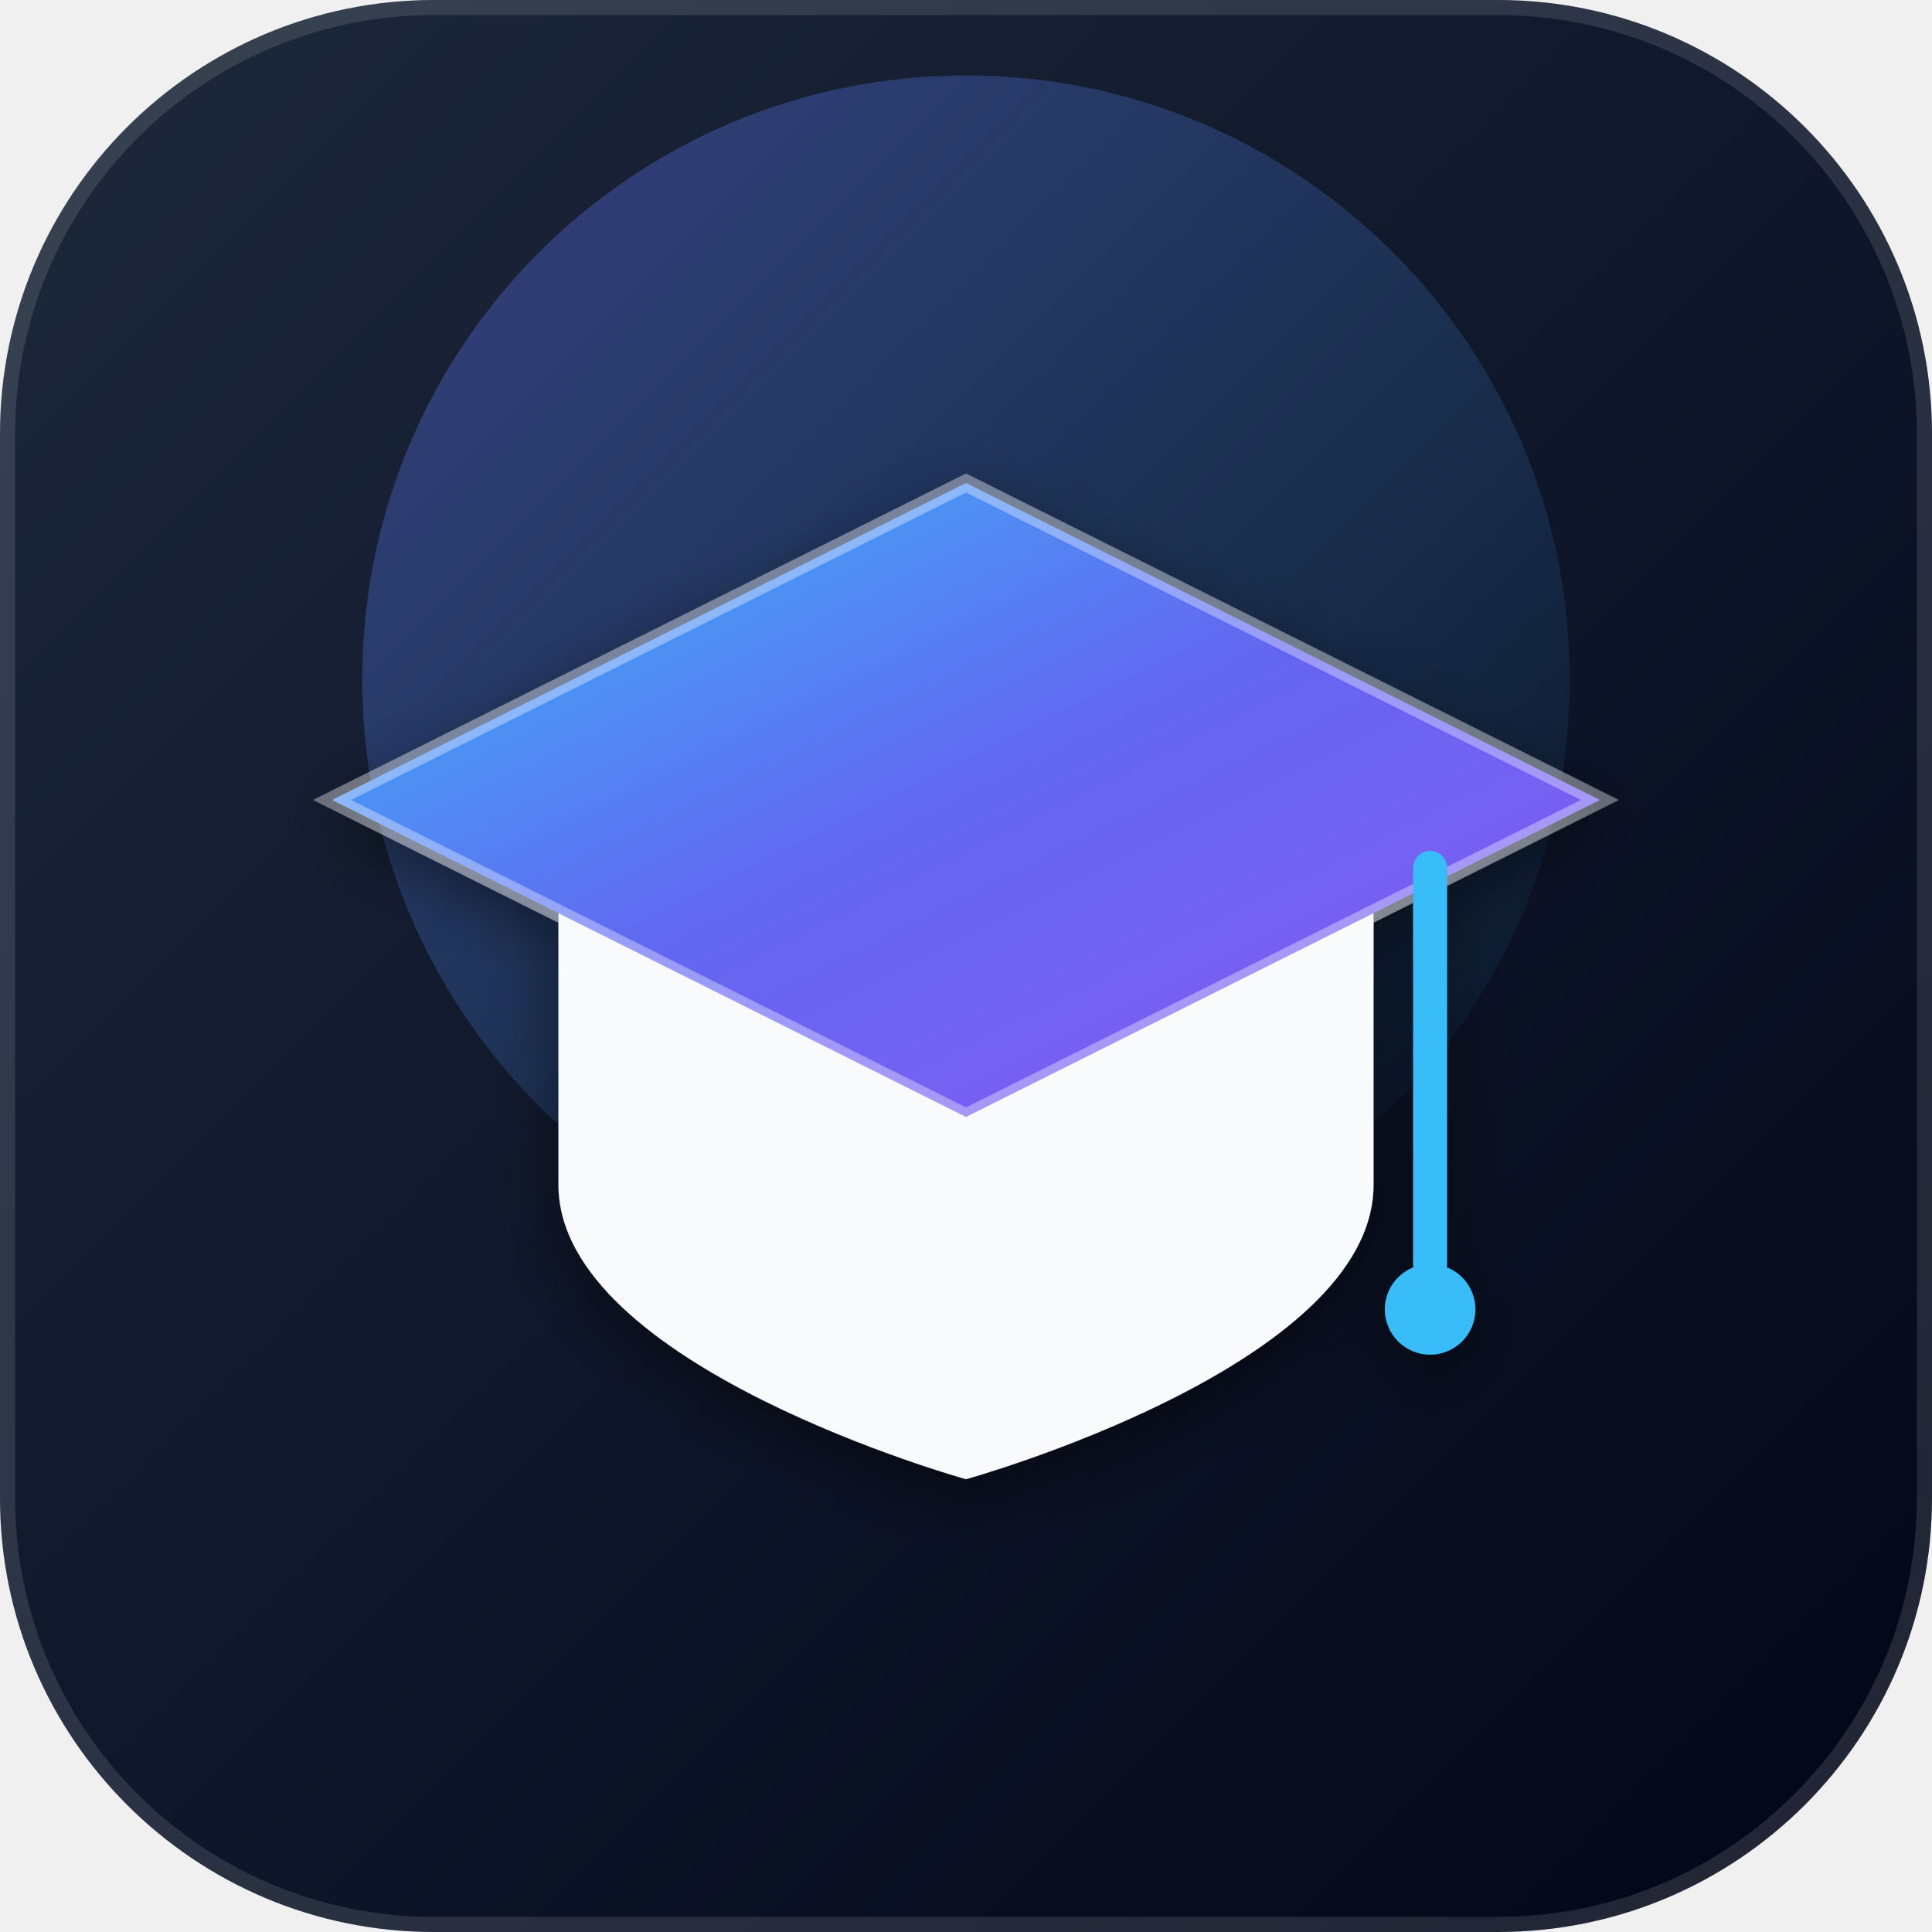
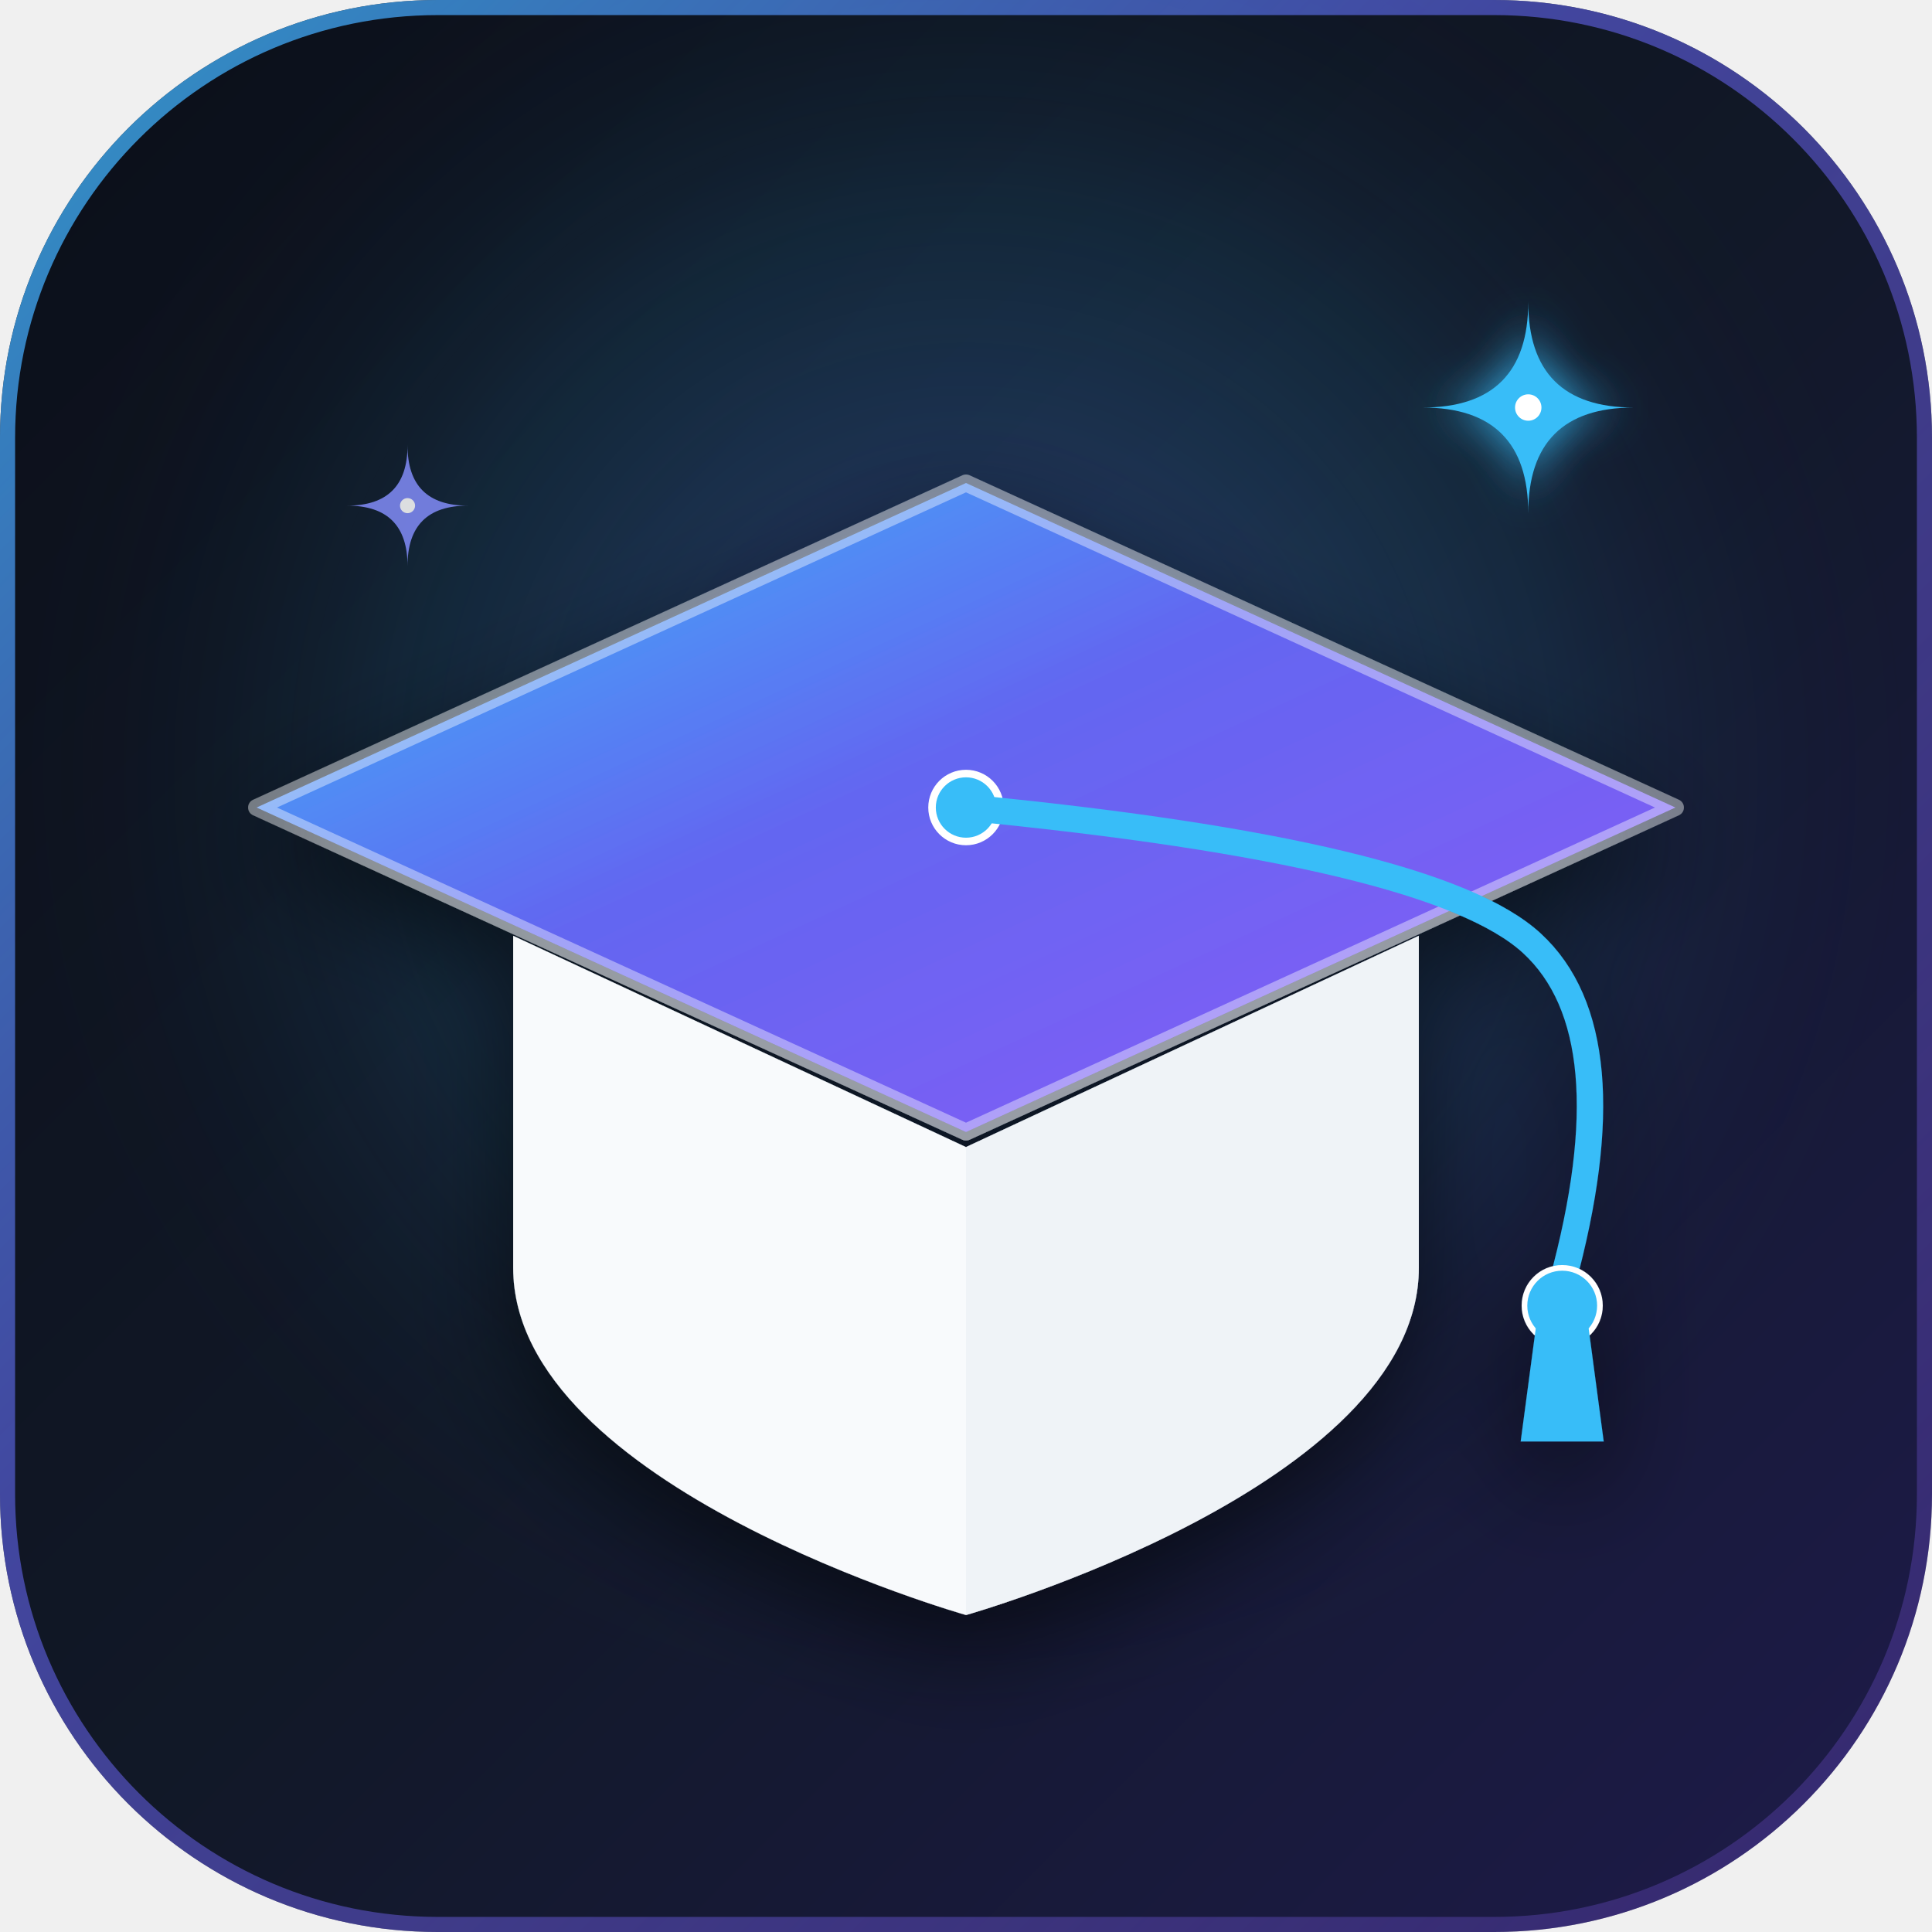
<svg xmlns="http://www.w3.org/2000/svg" viewBox="0 0 512 512" width="512" height="512">
  <defs>
    <linearGradient id="bgGrad" x1="0%" y1="0%" x2="100%" y2="100%">
-       <stop offset="0%" stop-color="#1E293B" />
-       <stop offset="50%" stop-color="#0F172A" />
-       <stop offset="100%" stop-color="#020617" />
+       <stop offset="0%" stop-color="#0B0F19" />
+       <stop offset="50%" stop-color="#111827" />
+       <stop offset="100%" stop-color="#1E1B4B" />
+     </linearGradient>
+     <linearGradient id="borderGrad" x1="0%" y1="0%" x2="100%" y2="100%">
+       <stop offset="0%" stop-color="#38BDF8" stop-opacity="0.8" />
+       <stop offset="40%" stop-color="#6366F1" stop-opacity="0.6" />
+       <stop offset="100%" stop-color="#8B5CF6" stop-opacity="0.2" />
    </linearGradient>
    <linearGradient id="capGrad" x1="0%" y1="0%" x2="100%" y2="100%">
      <stop offset="0%" stop-color="#38BDF8" />
-       <stop offset="50%" stop-color="#6366F1" />
+       <stop offset="45%" stop-color="#6366F1" />
      <stop offset="100%" stop-color="#8B5CF6" />
    </linearGradient>
-     <linearGradient id="glowGrad" x1="0%" y1="0%" x2="100%" y2="100%">
-       <stop offset="0%" stop-color="#6366F1" stop-opacity="0.4" />
-       <stop offset="100%" stop-color="#38BDF8" stop-opacity="0" />
-     </linearGradient>
-     <filter id="shadow" x="-10%" y="-10%" width="120%" height="120%">
-       <feDropShadow dx="0" dy="8" stdDeviation="12" flood-color="#000000" flood-opacity="0.5" />
+     <radialGradient id="ambientGlow" cx="50%" cy="40%" r="50%">
+       <stop offset="0%" stop-color="#6366F1" stop-opacity="0.35" />
+       <stop offset="60%" stop-color="#38BDF8" stop-opacity="0.1" />
+       <stop offset="100%" stop-color="#0B0F19" stop-opacity="0" />
+     </radialGradient>
+     <filter id="shadow" x="-20%" y="-20%" width="140%" height="140%">
+       <feDropShadow dx="0" dy="10" stdDeviation="14" flood-color="#000000" flood-opacity="0.6" />
+     </filter>
+     <filter id="sparkleGlow" x="-50%" y="-50%" width="200%" height="200%">
+       <feDropShadow dx="0" dy="0" stdDeviation="6" flood-color="#38BDF8" flood-opacity="0.9" />
    </filter>
  </defs>
-   <rect width="512" height="512" rx="115" fill="url(#bgGrad)" />
-   <circle cx="256" cy="180" r="160" fill="url(#glowGrad)" />
-   <rect width="508" height="508" x="2" y="2" rx="113" fill="none" stroke="#FFFFFF" stroke-opacity="0.12" stroke-width="4" />
-   <g filter="url(#shadow)" transform="translate(64, 80) scale(0.75)">
-     <path d="M256 64 L480 176 L256 288 L32 176 Z" fill="url(#capGrad)" />
-     <path d="M256 64 L480 176 L256 288 L32 176 Z" fill="none" stroke="#FFFFFF" stroke-opacity="0.35" stroke-width="6" />
-     <path d="M112 216 V312 C112 376 256 416 256 416 C256 416 400 376 400 312 V216 L256 288 Z" fill="#F8FAFC" />
-     <path d="M420 200 V340" stroke="#38BDF8" stroke-width="12" stroke-linecap="round" />
-     <circle cx="420" cy="356" r="16" fill="#38BDF8" />
+   <rect width="512" height="512" rx="116" fill="url(#bgGrad)" />
+   <rect width="512" height="512" rx="116" fill="url(#ambientGlow)" />
+   <rect x="2" y="2" width="508" height="508" rx="114" fill="none" stroke="url(#borderGrad)" stroke-width="4" />
+   <g filter="url(#sparkleGlow)">
+     <path d="M 405 80 Q 405 108 433 108 Q 405 108 405 136 Q 405 108 377 108 Q 405 108 405 80 Z" fill="#38BDF8" />
+     <circle cx="405" cy="108" r="3.5" fill="#FFFFFF" />
+   </g>
+   <g opacity="0.85">
+     <path d="M 108 118 Q 108 134 124 134 Q 108 134 108 150 Q 108 134 92 134 Q 108 134 108 118 Z" fill="#818CF8" />
+     <circle cx="108" cy="134" r="2" fill="#FFFFFF" />
+   </g>
+   <g filter="url(#shadow)">
+     <path d="M 136 248 V 336 C 136 394 256 428 256 428 C 256 428 376 394 376 336 V 248 L 256 304 Z" fill="#F8FAFC" />
+     <path d="M 256 304 V 428 C 256 428 376 394 376 336 V 248 L 256 304 Z" fill="#E2E8F0" opacity="0.4" />
+     <path d="M 256 128 L 444 214 L 256 300 L 68 214 Z" fill="url(#capGrad)" />
+     <path d="M 256 128 L 444 214 L 256 300 L 68 214 Z" fill="none" stroke="#FFFFFF" stroke-opacity="0.4" stroke-width="4.5" stroke-linejoin="round" />
+     <circle cx="256" cy="214" r="9" fill="#38BDF8" stroke="#FFFFFF" stroke-width="2" />
+     <path d="M 256 214 Q 380 226 406 250 T 414 340" fill="none" stroke="#38BDF8" stroke-width="7" stroke-linecap="round" />
+     <circle cx="414" cy="346" r="10" fill="#38BDF8" stroke="#FFFFFF" stroke-width="1.5" />
+     <path d="M 407 352 L 421 352 L 425 382 L 403 382 Z" fill="#38BDF8" />
  </g>
</svg>
